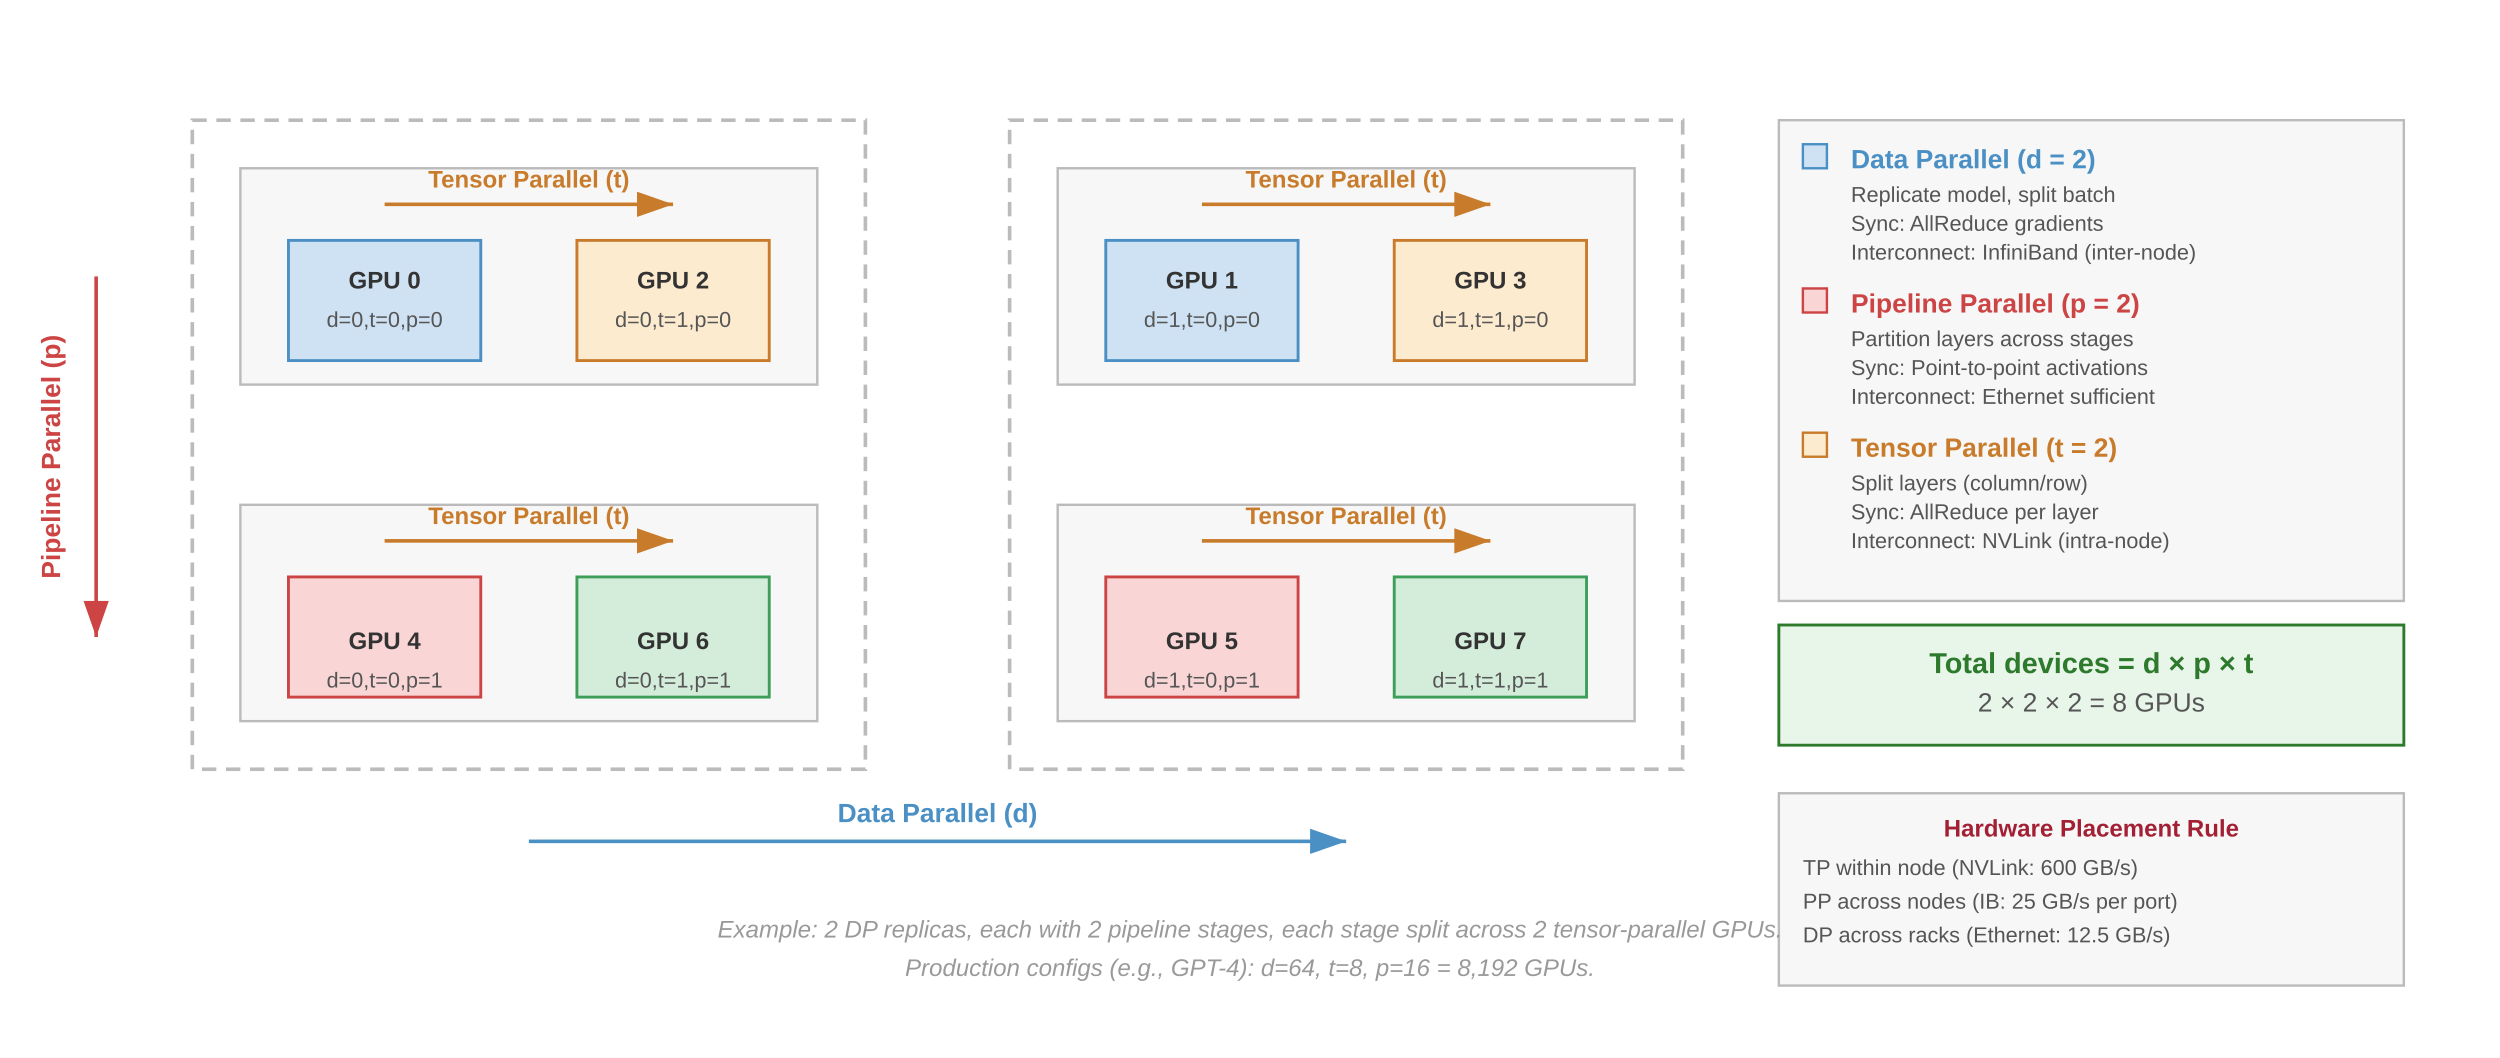
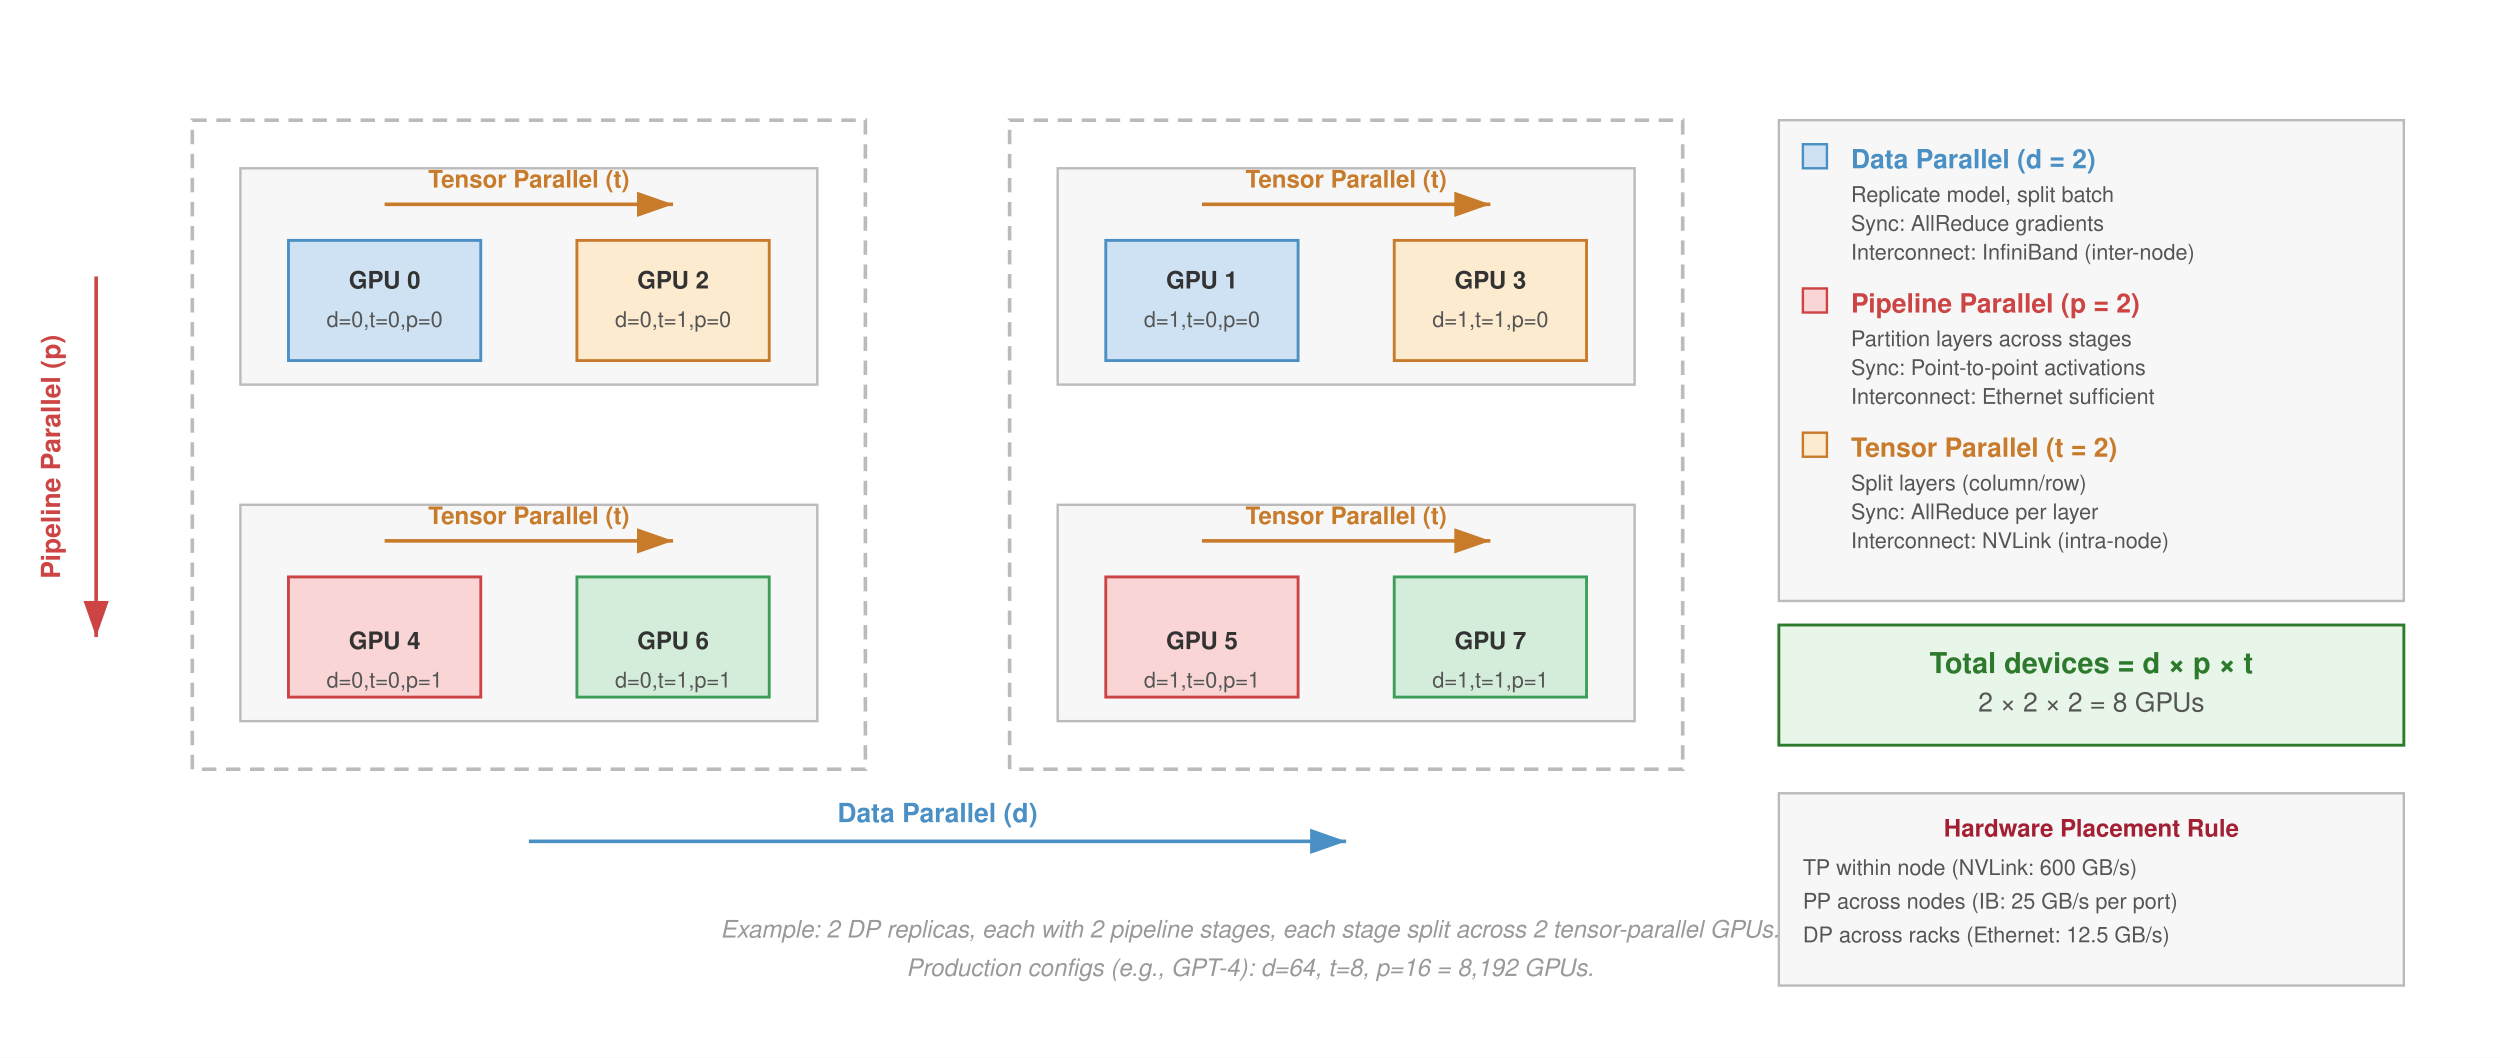
- <svg xmlns="http://www.w3.org/2000/svg" font-family="Arial, Helvetica, sans-serif" viewBox="0 0 1040 440">
+ <svg xmlns="http://www.w3.org/2000/svg" font-family="Helvetica Neue, Helvetica, Arial, sans-serif" viewBox="0 0 1040 440">
  <defs>
    <marker id="arrow" markerWidth="10" markerHeight="7" refX="10" refY="3.5" orient="auto">
      <path d="M0,0 L10,3.5 L0,7 Z" fill="#555" />
    </marker>
    <marker id="arrow-blue" markerWidth="10" markerHeight="7" refX="10" refY="3.5" orient="auto">
      <path d="M0,0 L10,3.5 L0,7 Z" fill="#4a90c4" />
    </marker>
    <marker id="arrow-green" markerWidth="10" markerHeight="7" refX="10" refY="3.5" orient="auto">
      <path d="M0,0 L10,3.5 L0,7 Z" fill="#3d9e5a" />
    </marker>
    <marker id="arrow-orange" markerWidth="10" markerHeight="7" refX="10" refY="3.5" orient="auto">
      <path d="M0,0 L10,3.5 L0,7 Z" fill="#c87b2a" />
    </marker>
    <marker id="arrow-red" markerWidth="10" markerHeight="7" refX="10" refY="3.5" orient="auto">
      <path d="M0,0 L10,3.5 L0,7 Z" fill="#c44" />
    </marker>
  </defs>
  <rect width="1040" height="440" fill="#fff" />
  <line x1="220" y1="350" x2="560" y2="350" stroke="#4a90c4" stroke-width="1.5" marker-end="url(#arrow-blue)" />
  <text x="390" y="342" font-size="11" font-weight="700" fill="#4a90c4" text-anchor="middle">Data Parallel (d)</text>
  <line x1="40" y1="115" x2="40" y2="265" stroke="#c44" stroke-width="1.5" marker-end="url(#arrow-red)" />
  <text x="25" y="190" font-size="11" font-weight="700" fill="#c44" text-anchor="middle" transform="rotate(-90, 25, 190)">Pipeline Parallel (p)</text>
  <rect x="80" y="50" width="280" height="270" fill="none" stroke="#bbb" stroke-width="1.5" stroke-dasharray="6,4" />
  <rect x="100" y="70" width="240" height="90" fill="#f7f7f7" stroke="#bbb" stroke-width="1" />
  <line x1="160" y1="85" x2="280" y2="85" stroke="#c87b2a" stroke-width="1.5" marker-end="url(#arrow-orange)" />
  <text x="220" y="78" font-size="10" font-weight="700" fill="#c87b2a" text-anchor="middle">Tensor Parallel (t)</text>
  <rect x="120" y="100" width="80" height="50" fill="#cfe2f3" stroke="#4a90c4" stroke-width="1.2" />
  <text x="160" y="120" font-size="10" font-weight="700" fill="#333" text-anchor="middle">GPU 0</text>
  <text x="160" y="136" font-size="9" fill="#555" text-anchor="middle">d=0,t=0,p=0</text>
  <rect x="240" y="100" width="80" height="50" fill="#fdebd0" stroke="#c87b2a" stroke-width="1.2" />
  <text x="280" y="120" font-size="10" font-weight="700" fill="#333" text-anchor="middle">GPU 2</text>
  <text x="280" y="136" font-size="9" fill="#555" text-anchor="middle">d=0,t=1,p=0</text>
  <rect x="100" y="210" width="240" height="90" fill="#f7f7f7" stroke="#bbb" stroke-width="1" />
  <line x1="160" y1="225" x2="280" y2="225" stroke="#c87b2a" stroke-width="1.5" marker-end="url(#arrow-orange)" />
  <text x="220" y="218" font-size="10" font-weight="700" fill="#c87b2a" text-anchor="middle">Tensor Parallel (t)</text>
  <rect x="120" y="240" width="80" height="50" fill="#f9d6d5" stroke="#c44" stroke-width="1.2" />
  <text x="160" y="270" font-size="10" font-weight="700" fill="#333" text-anchor="middle">GPU 4</text>
  <text x="160" y="286" font-size="9" fill="#555" text-anchor="middle">d=0,t=0,p=1</text>
  <rect x="240" y="240" width="80" height="50" fill="#d4edda" stroke="#3d9e5a" stroke-width="1.2" />
  <text x="280" y="270" font-size="10" font-weight="700" fill="#333" text-anchor="middle">GPU 6</text>
  <text x="280" y="286" font-size="9" fill="#555" text-anchor="middle">d=0,t=1,p=1</text>
  <rect x="420" y="50" width="280" height="270" fill="none" stroke="#bbb" stroke-width="1.5" stroke-dasharray="6,4" />
  <rect x="440" y="70" width="240" height="90" fill="#f7f7f7" stroke="#bbb" stroke-width="1" />
  <line x1="500" y1="85" x2="620" y2="85" stroke="#c87b2a" stroke-width="1.5" marker-end="url(#arrow-orange)" />
  <text x="560" y="78" font-size="10" font-weight="700" fill="#c87b2a" text-anchor="middle">Tensor Parallel (t)</text>
  <rect x="460" y="100" width="80" height="50" fill="#cfe2f3" stroke="#4a90c4" stroke-width="1.2" />
  <text x="500" y="120" font-size="10" font-weight="700" fill="#333" text-anchor="middle">GPU 1</text>
  <text x="500" y="136" font-size="9" fill="#555" text-anchor="middle">d=1,t=0,p=0</text>
  <rect x="580" y="100" width="80" height="50" fill="#fdebd0" stroke="#c87b2a" stroke-width="1.2" />
  <text x="620" y="120" font-size="10" font-weight="700" fill="#333" text-anchor="middle">GPU 3</text>
  <text x="620" y="136" font-size="9" fill="#555" text-anchor="middle">d=1,t=1,p=0</text>
  <rect x="440" y="210" width="240" height="90" fill="#f7f7f7" stroke="#bbb" stroke-width="1" />
  <line x1="500" y1="225" x2="620" y2="225" stroke="#c87b2a" stroke-width="1.5" marker-end="url(#arrow-orange)" />
  <text x="560" y="218" font-size="10" font-weight="700" fill="#c87b2a" text-anchor="middle">Tensor Parallel (t)</text>
  <rect x="460" y="240" width="80" height="50" fill="#f9d6d5" stroke="#c44" stroke-width="1.2" />
  <text x="500" y="270" font-size="10" font-weight="700" fill="#333" text-anchor="middle">GPU 5</text>
  <text x="500" y="286" font-size="9" fill="#555" text-anchor="middle">d=1,t=0,p=1</text>
  <rect x="580" y="240" width="80" height="50" fill="#d4edda" stroke="#3d9e5a" stroke-width="1.2" />
  <text x="620" y="270" font-size="10" font-weight="700" fill="#333" text-anchor="middle">GPU 7</text>
  <text x="620" y="286" font-size="9" fill="#555" text-anchor="middle">d=1,t=1,p=1</text>
  <rect x="740" y="50" width="260" height="200" fill="#f7f7f7" stroke="#bbb" stroke-width="1" />
  <rect x="750" y="60" width="10" height="10" fill="#cfe2f3" stroke="#4a90c4" stroke-width="1" />
  <text x="770" y="70" font-size="11" font-weight="700" fill="#4a90c4">Data Parallel (d = 2)</text>
  <text x="770" y="84" font-size="9" fill="#555">Replicate model, split batch</text>
  <text x="770" y="96" font-size="9" fill="#555">Sync: AllReduce gradients</text>
  <text x="770" y="108" font-size="9" fill="#555">Interconnect: InfiniBand (inter-node)</text>
  <rect x="750" y="120" width="10" height="10" fill="#f9d6d5" stroke="#c44" stroke-width="1" />
  <text x="770" y="130" font-size="11" font-weight="700" fill="#c44">Pipeline Parallel (p = 2)</text>
  <text x="770" y="144" font-size="9" fill="#555">Partition layers across stages</text>
  <text x="770" y="156" font-size="9" fill="#555">Sync: Point-to-point activations</text>
  <text x="770" y="168" font-size="9" fill="#555">Interconnect: Ethernet sufficient</text>
  <rect x="750" y="180" width="10" height="10" fill="#fdebd0" stroke="#c87b2a" stroke-width="1" />
  <text x="770" y="190" font-size="11" font-weight="700" fill="#c87b2a">Tensor Parallel (t = 2)</text>
  <text x="770" y="204" font-size="9" fill="#555">Split layers (column/row)</text>
  <text x="770" y="216" font-size="9" fill="#555">Sync: AllReduce per layer</text>
  <text x="770" y="228" font-size="9" fill="#555">Interconnect: NVLink (intra-node)</text>
  <rect x="740" y="260" width="260" height="50" fill="#e8f5e9" stroke="#2d7a2d" stroke-width="1.2" />
  <text x="870" y="280" font-size="12" font-weight="700" fill="#2d7a2d" text-anchor="middle">Total devices = d × p × t</text>
  <text x="870" y="296" font-size="11" fill="#555" text-anchor="middle">2 × 2 × 2 = 8 GPUs</text>
  <rect x="740" y="330" width="260" height="80" fill="#f7f7f7" stroke="#bbb" stroke-width="1" />
  <text x="870" y="348" font-size="10" font-weight="700" fill="#a31f34" text-anchor="middle">Hardware Placement Rule</text>
  <text x="750" y="364" font-size="9" fill="#555">TP within node (NVLink: 600 GB/s)</text>
  <text x="750" y="378" font-size="9" fill="#555">PP across nodes (IB: 25 GB/s per port)</text>
  <text x="750" y="392" font-size="9" fill="#555">DP across racks (Ethernet: 12.5 GB/s)</text>
  <text x="520" y="390" font-size="10" fill="#999" font-style="italic" text-anchor="middle">Example: 2 DP replicas, each with 2 pipeline stages, each stage split across 2 tensor-parallel GPUs.</text>
  <text x="520" y="406" font-size="10" fill="#999" font-style="italic" text-anchor="middle">Production configs (e.g., GPT-4): d=64, t=8, p=16 = 8,192 GPUs.</text>
</svg>
